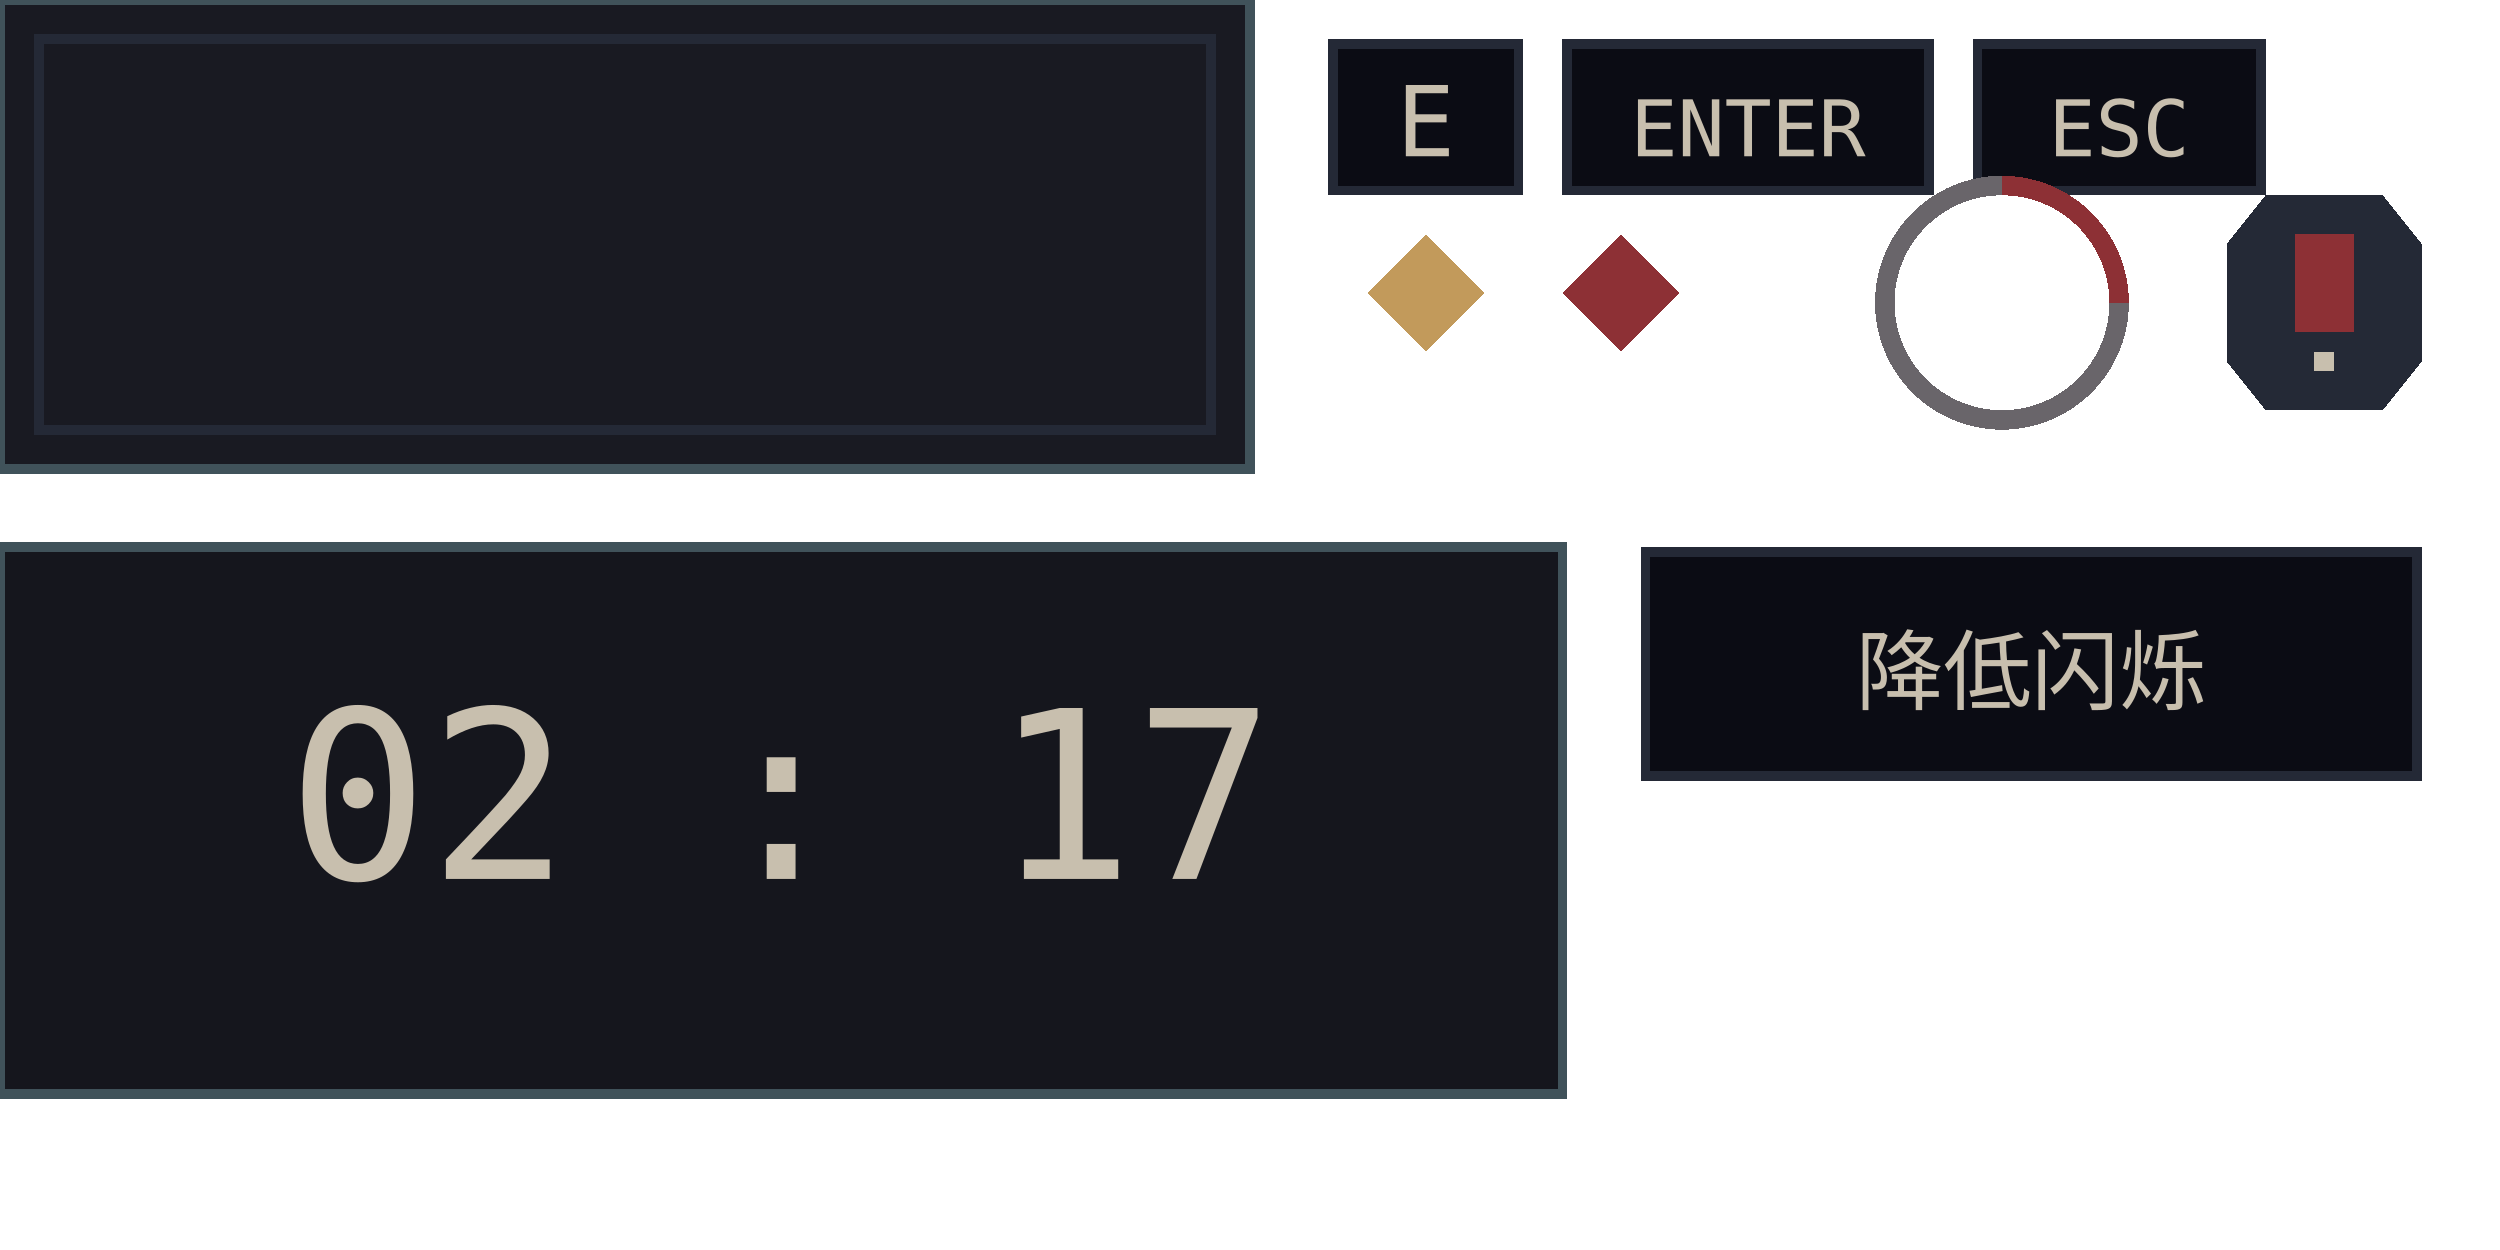
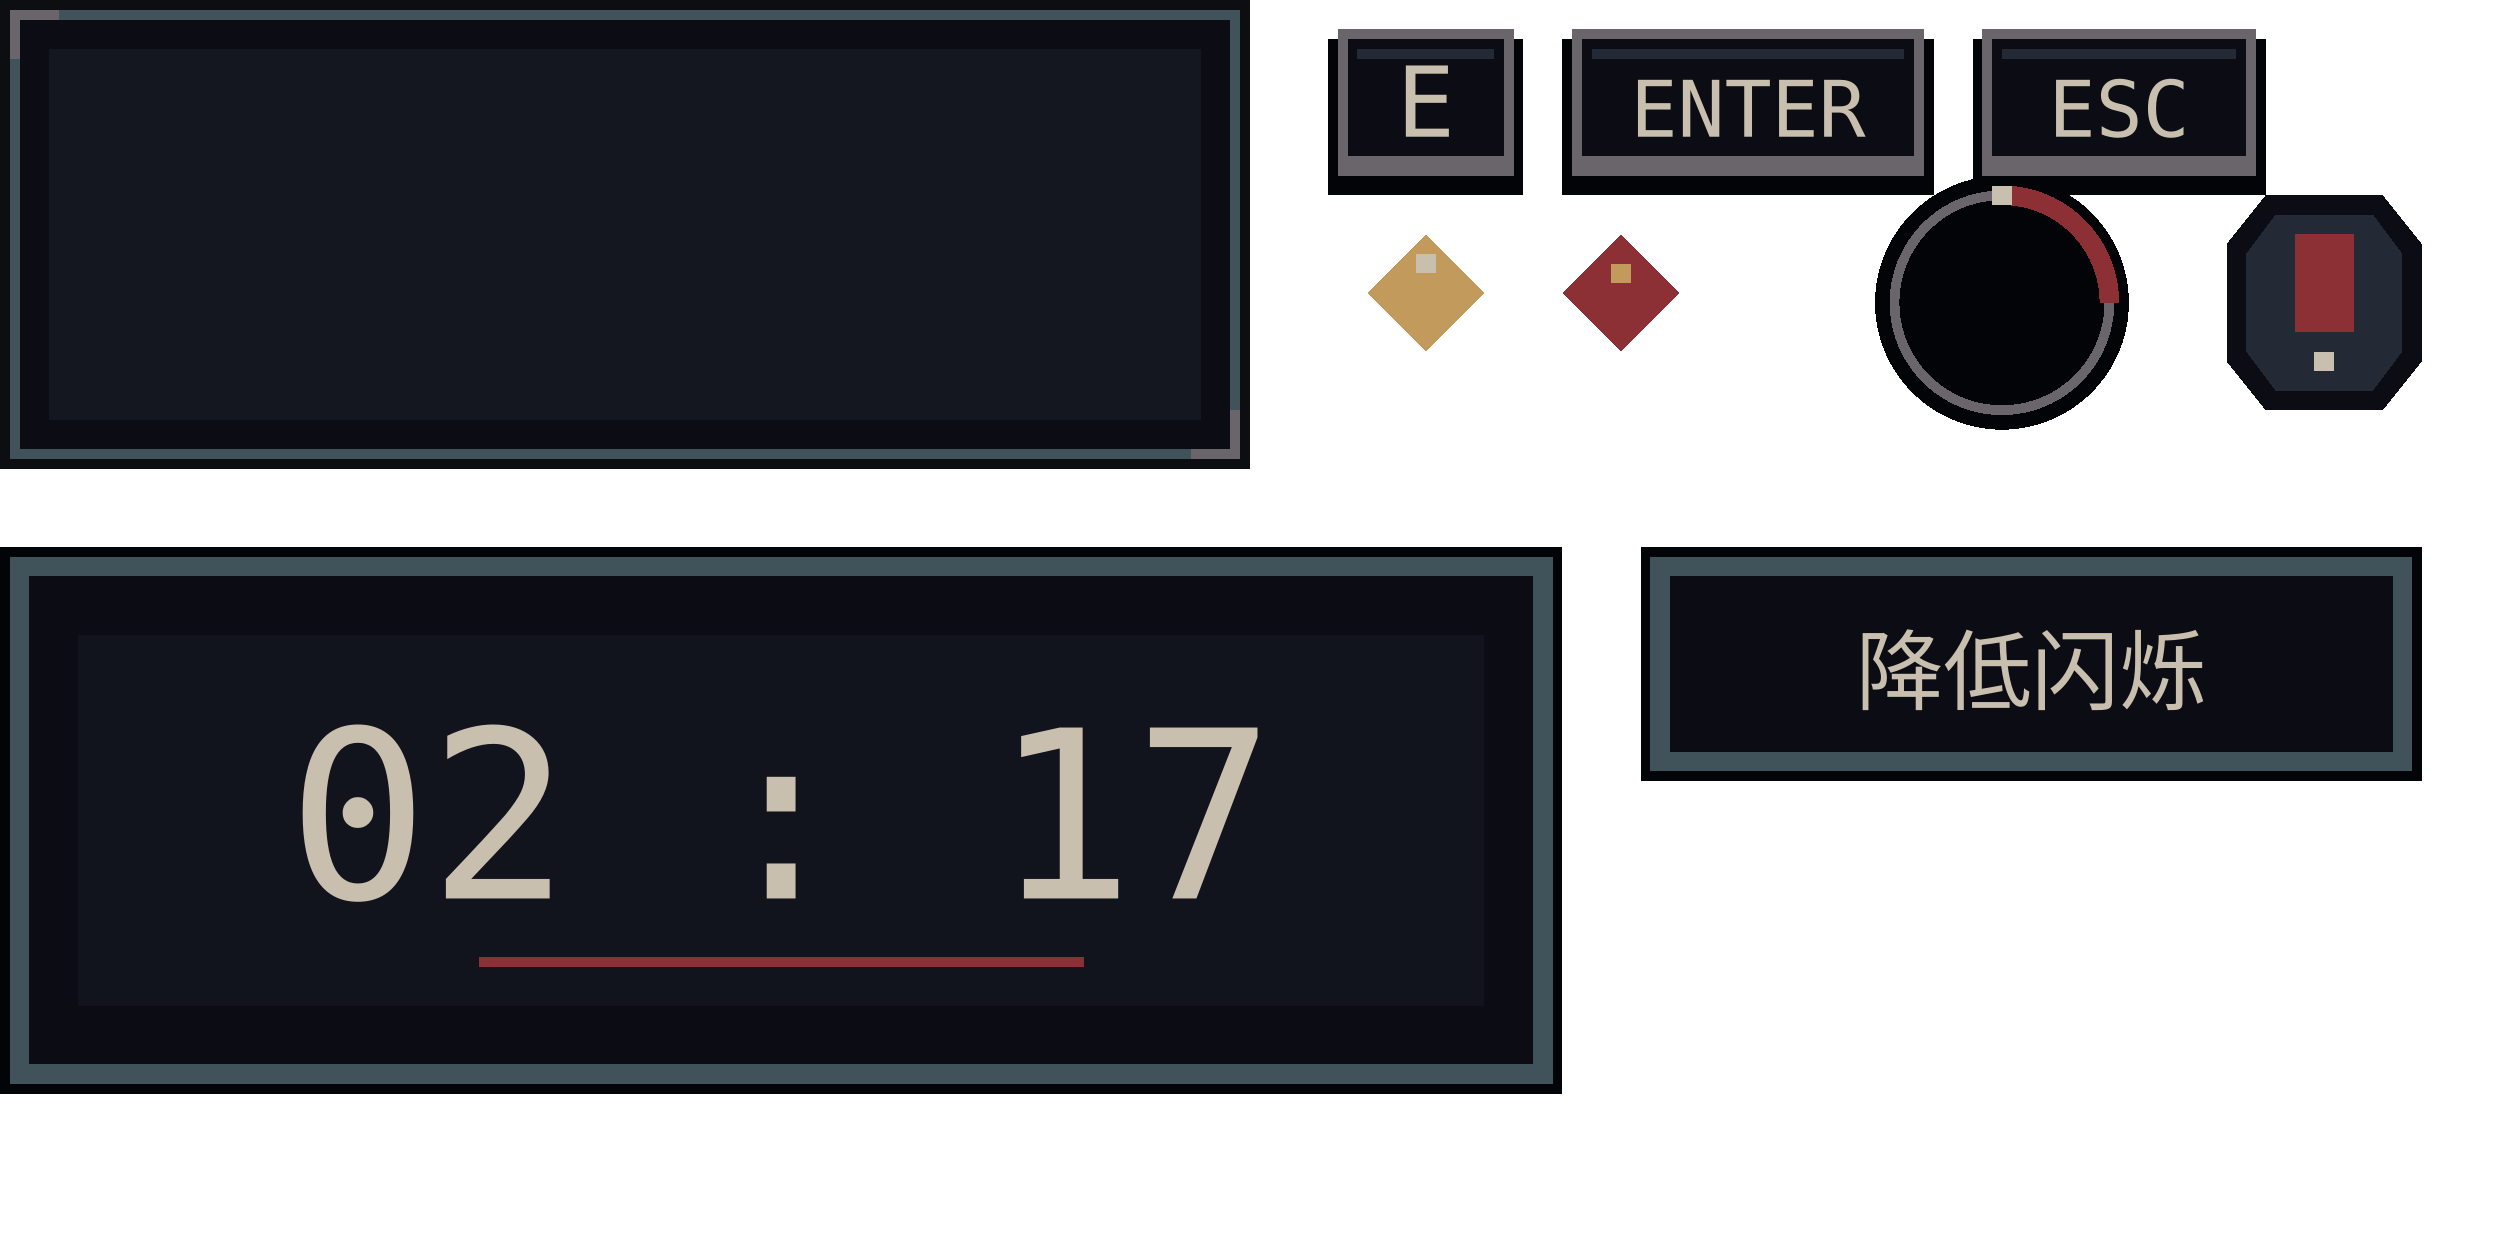
<svg xmlns="http://www.w3.org/2000/svg" width="256" height="128" viewBox="0 0 256 128" shape-rendering="crispEdges">
-   <rect x="0" y="0" width="128" height="48" fill="#0B0C14" opacity="0.94" />
-   <rect x="0" y="0" width="128" height="48" fill="none" stroke="#40525A" stroke-width="1" />
-   <rect x="4" y="4" width="120" height="40" fill="none" stroke="#242936" stroke-width="1" />
-   <rect x="136" y="4" width="20" height="16" fill="#242936" />
-   <rect x="137" y="5" width="18" height="14" fill="#0B0C14" />
-   <text x="146" y="16" fill="#C8BFAE" font-size="10" text-anchor="middle" font-family="monospace">E</text>
-   <rect x="160" y="4" width="38" height="16" fill="#242936" />
-   <rect x="161" y="5" width="36" height="14" fill="#0B0C14" />
-   <text x="179" y="16" fill="#C8BFAE" font-size="8" text-anchor="middle" font-family="monospace">ENTER</text>
-   <rect x="202" y="4" width="30" height="16" fill="#242936" />
-   <rect x="203" y="5" width="28" height="14" fill="#0B0C14" />
-   <text x="217" y="16" fill="#C8BFAE" font-size="8" text-anchor="middle" font-family="monospace">ESC</text>
+   <rect x="0" y="0" width="128" height="48" fill="#030407" opacity="0.96" />
+   <rect x="1" y="1" width="126" height="46" fill="#40525A" />
+   <rect x="2" y="2" width="124" height="44" fill="#0B0C14" />
+   <rect x="5" y="5" width="118" height="38" fill="#242936" opacity="0.35" />
+   <rect x="1" y="1" width="5" height="1" fill="#69656A" />
+   <rect x="1" y="1" width="1" height="5" fill="#69656A" />
+   <rect x="122" y="46" width="5" height="1" fill="#69656A" />
+   <rect x="126" y="42" width="1" height="5" fill="#69656A" />
+   <rect x="136" y="4" width="20" height="16" fill="#030407" />
+   <rect x="137" y="3" width="18" height="15" fill="#69656A" />
+   <rect x="138" y="4" width="16" height="12" fill="#0B0C14" />
+   <rect x="139" y="5" width="14" height="1" fill="#242936" />
+   <text x="146" y="14" fill="#C8BFAE" font-size="10" text-anchor="middle" font-family="monospace">E</text>
+   <rect x="160" y="4" width="38" height="16" fill="#030407" />
+   <rect x="161" y="3" width="36" height="15" fill="#69656A" />
+   <rect x="162" y="4" width="34" height="12" fill="#0B0C14" />
+   <rect x="163" y="5" width="32" height="1" fill="#242936" />
+   <text x="179" y="14" fill="#C8BFAE" font-size="8" text-anchor="middle" font-family="monospace">ENTER</text>
+   <rect x="202" y="4" width="30" height="16" fill="#030407" />
+   <rect x="203" y="3" width="28" height="15" fill="#69656A" />
+   <rect x="204" y="4" width="26" height="12" fill="#0B0C14" />
+   <rect x="205" y="5" width="24" height="1" fill="#242936" />
+   <text x="217" y="14" fill="#C8BFAE" font-size="8" text-anchor="middle" font-family="monospace">ESC</text>
  <polygon points="140,30 146,24 152,30 146,36" fill="#C29A5B" />
+   <rect x="145" y="26" width="2" height="2" fill="#C8BFAE" />
  <polygon points="160,30 166,24 172,30 166,36" fill="#8D3035" />
-   <circle cx="205" cy="31" r="12" fill="none" stroke="#69656A" stroke-width="2" />
-   <path d="M205 19 A12 12 0 0 1 217 31" fill="none" stroke="#8D3035" stroke-width="2" />
-   <polygon points="232,20 244,20 248,25 248,37 244,42 232,42 228,37 228,25" fill="#242936" />
+   <rect x="165" y="27" width="2" height="2" fill="#C29A5B" />
+   <circle cx="205" cy="31" r="13" fill="#030407" />
+   <circle cx="205" cy="31" r="11" fill="none" stroke="#69656A" stroke-width="1" />
+   <path d="M205 20 A11 11 0 0 1 216 31" fill="none" stroke="#8D3035" stroke-width="2" />
+   <rect x="204" y="19" width="2" height="2" fill="#C8BFAE" />
+   <polygon points="232,20 244,20 248,25 248,37 244,42 232,42 228,37 228,25" fill="#0B0C14" />
+   <polygon points="233,22 243,22 246,26 246,36 243,40 233,40 230,36 230,26" fill="#242936" />
  <rect x="235" y="24" width="6" height="10" fill="#8D3035" />
  <rect x="237" y="36" width="2" height="2" fill="#C8BFAE" />
-   <rect x="0" y="56" width="160" height="56" fill="#0B0C14" opacity="0.96" />
-   <rect x="0" y="56" width="160" height="56" fill="none" stroke="#40525A" />
-   <text x="80" y="90" fill="#C8BFAE" font-size="24" text-anchor="middle" font-family="monospace">02 : 17</text>
-   <rect x="168" y="56" width="80" height="24" fill="#242936" />
-   <rect x="169" y="57" width="78" height="22" fill="#0B0C14" />
+   <rect x="0" y="56" width="160" height="56" fill="#030407" />
+   <rect x="1" y="57" width="158" height="54" fill="#40525A" />
+   <rect x="3" y="59" width="154" height="50" fill="#0B0C14" />
+   <rect x="8" y="65" width="144" height="38" fill="#242936" opacity="0.25" />
+   <text x="80" y="92" fill="#C8BFAE" font-size="24" text-anchor="middle" font-family="monospace">02 : 17</text>
+   <rect x="49" y="98" width="62" height="1" fill="#8D3035" />
+   <rect x="168" y="56" width="80" height="24" fill="#030407" />
+   <rect x="169" y="57" width="78" height="22" fill="#40525A" />
+   <rect x="171" y="59" width="74" height="18" fill="#0B0C14" />
  <text x="208" y="72" fill="#C8BFAE" font-size="9" text-anchor="middle" font-family="sans-serif">降低闪烁</text>
</svg>
